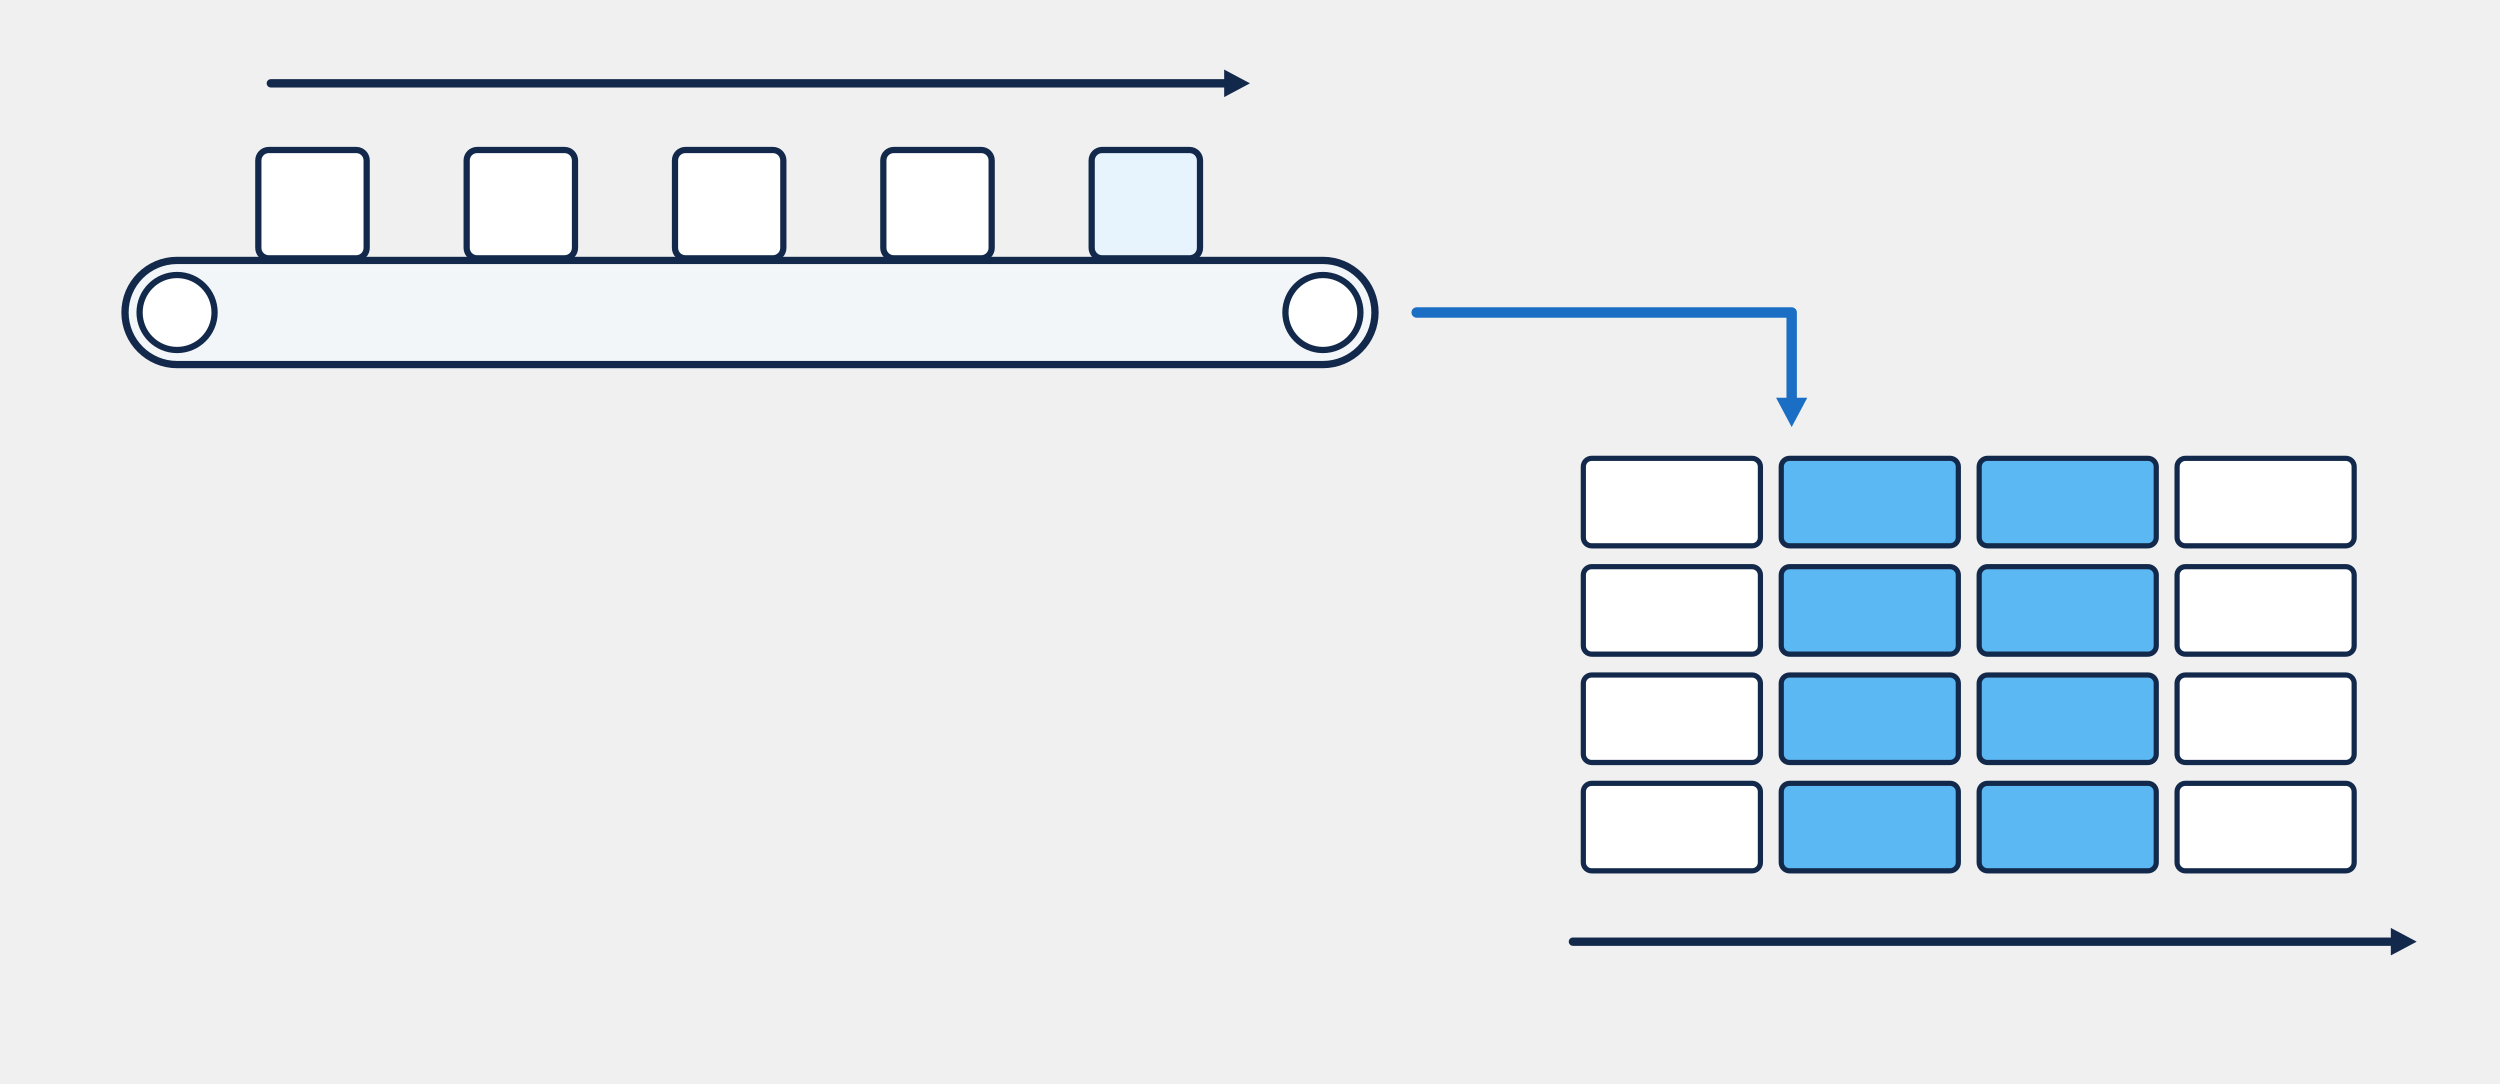
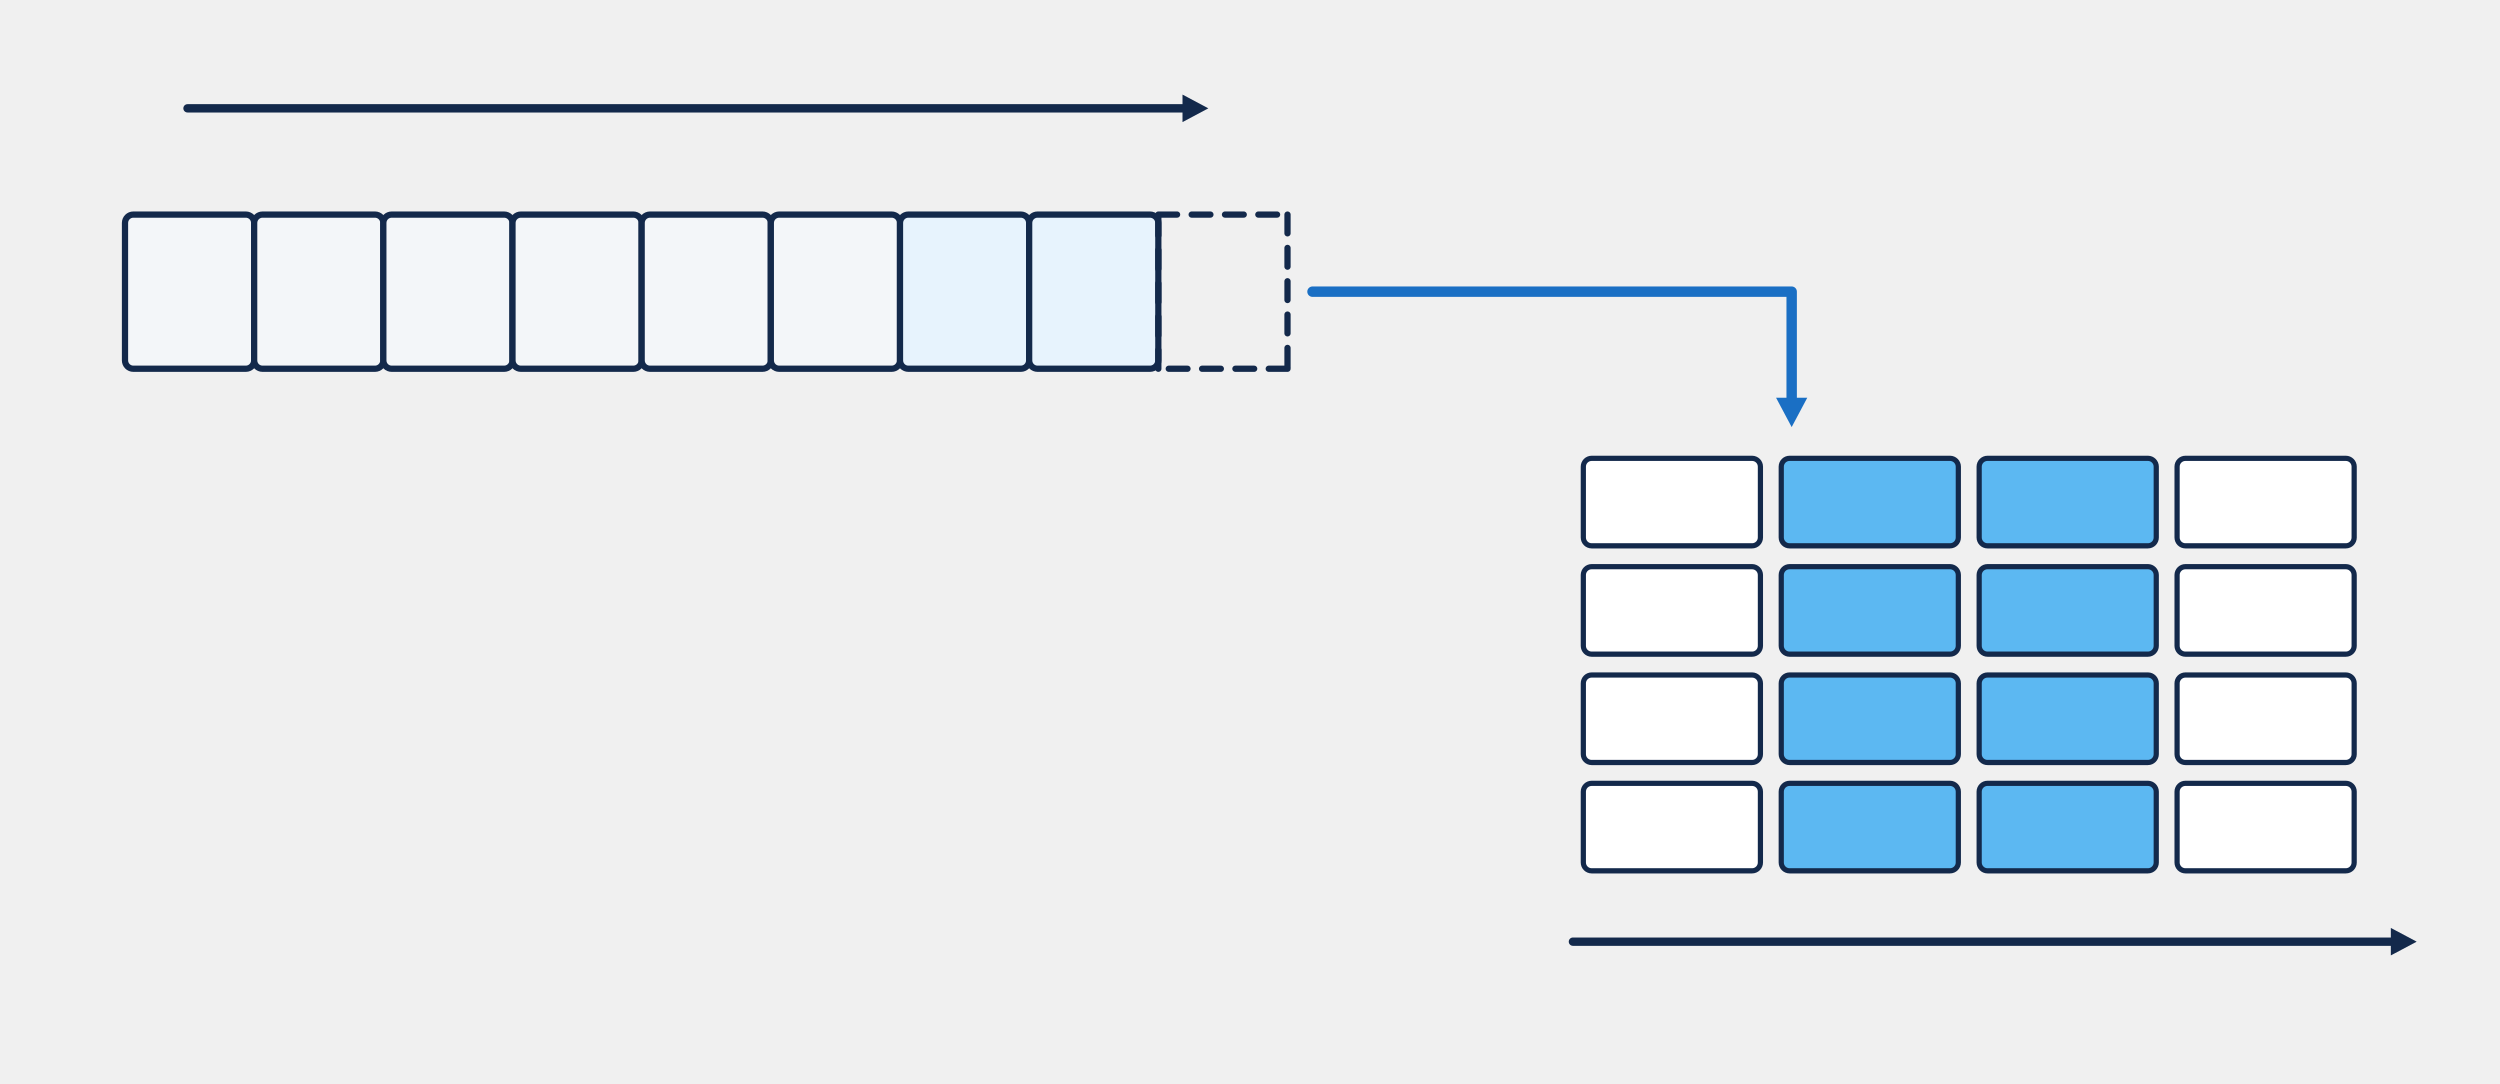
<svg xmlns="http://www.w3.org/2000/svg" viewBox="0 0 1200 520" width="1200" height="520">
-   <rect x="60" y="125" width="600" height="50" rx="25" ry="25" fill="#F3F6F9" stroke="#13294B" stroke-width="3.5" stroke-linecap="round" stroke-linejoin="round" />
-   <circle cx="85" cy="150" r="18" fill="#FFFFFF" stroke="#13294B" stroke-width="3" stroke-linecap="round" stroke-linejoin="round" />
-   <circle cx="635" cy="150" r="18" fill="#FFFFFF" stroke="#13294B" stroke-width="3" stroke-linecap="round" stroke-linejoin="round" />
-   <rect x="124" y="72" width="52" height="52" rx="5" ry="5" fill="#FFFFFF" stroke="#13294B" stroke-width="3" stroke-linecap="round" stroke-linejoin="round" />
-   <rect x="224" y="72" width="52" height="52" rx="5" ry="5" fill="#FFFFFF" stroke="#13294B" stroke-width="3" stroke-linecap="round" stroke-linejoin="round" />
-   <rect x="324" y="72" width="52" height="52" rx="5" ry="5" fill="#FFFFFF" stroke="#13294B" stroke-width="3" stroke-linecap="round" stroke-linejoin="round" />
-   <rect x="424" y="72" width="52" height="52" rx="5" ry="5" fill="#FFFFFF" stroke="#13294B" stroke-width="3" stroke-linecap="round" stroke-linejoin="round" />
-   <rect x="524" y="72" width="52" height="52" rx="5" ry="5" fill="#E7F3FD" stroke="#13294B" stroke-width="3" stroke-linecap="round" stroke-linejoin="round" />
-   <path d="M 130.0,40.0 L 590.2,40.0" stroke="#13294B" stroke-width="4" fill="none" stroke-linecap="round" stroke-linejoin="round" />
-   <polygon points="600.0,40.0 587.6,46.6 587.6,33.4" fill="#13294B" stroke="none" stroke-width="0" stroke-linecap="round" stroke-linejoin="round" />
-   <path d="M 680.0,150.0 L 860.0,150.0 L 860.0,193.8" stroke="#1A6FC4" stroke-width="5" fill="none" stroke-linecap="round" stroke-linejoin="round" />
+   <rect x="60" y="103.0" width="62" height="74" rx="4" ry="4" fill="#F3F6F9" stroke="#13294B" stroke-width="3" stroke-linecap="round" stroke-linejoin="round" />
+   <rect x="122" y="103.0" width="62" height="74" rx="4" ry="4" fill="#F3F6F9" stroke="#13294B" stroke-width="3" stroke-linecap="round" stroke-linejoin="round" />
+   <rect x="184" y="103.0" width="62" height="74" rx="4" ry="4" fill="#F3F6F9" stroke="#13294B" stroke-width="3" stroke-linecap="round" stroke-linejoin="round" />
+   <rect x="246" y="103.0" width="62" height="74" rx="4" ry="4" fill="#F3F6F9" stroke="#13294B" stroke-width="3" stroke-linecap="round" stroke-linejoin="round" />
+   <rect x="308" y="103.0" width="62" height="74" rx="4" ry="4" fill="#F3F6F9" stroke="#13294B" stroke-width="3" stroke-linecap="round" stroke-linejoin="round" />
+   <rect x="370" y="103.0" width="62" height="74" rx="4" ry="4" fill="#F3F6F9" stroke="#13294B" stroke-width="3" stroke-linecap="round" stroke-linejoin="round" />
+   <rect x="432" y="103.0" width="62" height="74" rx="4" ry="4" fill="#E7F3FD" stroke="#13294B" stroke-width="3" stroke-linecap="round" stroke-linejoin="round" />
+   <rect x="494" y="103.0" width="62" height="74" rx="4" ry="4" fill="#E7F3FD" stroke="#13294B" stroke-width="3" stroke-linecap="round" stroke-linejoin="round" />
+   <line x1="556.0" y1="103.0" x2="565.0" y2="103.0" stroke="#13294B" stroke-width="3" fill="none" stroke-linecap="round" stroke-linejoin="round" />
+   <line x1="572.0" y1="103.0" x2="581.0" y2="103.0" stroke="#13294B" stroke-width="3" fill="none" stroke-linecap="round" stroke-linejoin="round" />
+   <line x1="588.0" y1="103.0" x2="597.0" y2="103.0" stroke="#13294B" stroke-width="3" fill="none" stroke-linecap="round" stroke-linejoin="round" />
+   <line x1="604.0" y1="103.0" x2="613.0" y2="103.0" stroke="#13294B" stroke-width="3" fill="none" stroke-linecap="round" stroke-linejoin="round" />
+   <line x1="618.0" y1="103.0" x2="618.0" y2="112.0" stroke="#13294B" stroke-width="3" fill="none" stroke-linecap="round" stroke-linejoin="round" />
+   <line x1="618.0" y1="119.0" x2="618.0" y2="128.0" stroke="#13294B" stroke-width="3" fill="none" stroke-linecap="round" stroke-linejoin="round" />
+   <line x1="618.0" y1="135.0" x2="618.0" y2="144.0" stroke="#13294B" stroke-width="3" fill="none" stroke-linecap="round" stroke-linejoin="round" />
+   <line x1="618.0" y1="151.0" x2="618.0" y2="160.0" stroke="#13294B" stroke-width="3" fill="none" stroke-linecap="round" stroke-linejoin="round" />
+   <line x1="618.0" y1="167.0" x2="618.0" y2="176.0" stroke="#13294B" stroke-width="3" fill="none" stroke-linecap="round" stroke-linejoin="round" />
+   <line x1="618.0" y1="177.0" x2="609.0" y2="177.0" stroke="#13294B" stroke-width="3" fill="none" stroke-linecap="round" stroke-linejoin="round" />
+   <line x1="602.0" y1="177.0" x2="593.0" y2="177.0" stroke="#13294B" stroke-width="3" fill="none" stroke-linecap="round" stroke-linejoin="round" />
+   <line x1="586.0" y1="177.0" x2="577.0" y2="177.0" stroke="#13294B" stroke-width="3" fill="none" stroke-linecap="round" stroke-linejoin="round" />
+   <line x1="570.0" y1="177.0" x2="561.0" y2="177.0" stroke="#13294B" stroke-width="3" fill="none" stroke-linecap="round" stroke-linejoin="round" />
+   <line x1="556.0" y1="177.0" x2="556.0" y2="168.0" stroke="#13294B" stroke-width="3" fill="none" stroke-linecap="round" stroke-linejoin="round" />
+   <line x1="556.0" y1="161.0" x2="556.0" y2="152.0" stroke="#13294B" stroke-width="3" fill="none" stroke-linecap="round" stroke-linejoin="round" />
+   <line x1="556.0" y1="145.0" x2="556.0" y2="136.0" stroke="#13294B" stroke-width="3" fill="none" stroke-linecap="round" stroke-linejoin="round" />
+   <line x1="556.0" y1="129.0" x2="556.0" y2="120.0" stroke="#13294B" stroke-width="3" fill="none" stroke-linecap="round" stroke-linejoin="round" />
+   <line x1="556.0" y1="113.0" x2="556.0" y2="104.0" stroke="#13294B" stroke-width="3" fill="none" stroke-linecap="round" stroke-linejoin="round" />
+   <path d="M 90.0,52.0 L 570.2,52.0" stroke="#13294B" stroke-width="4" fill="none" stroke-linecap="round" stroke-linejoin="round" />
+   <polygon points="580.0,52.0 567.6,58.6 567.6,45.4" fill="#13294B" stroke="none" stroke-width="0" stroke-linecap="round" stroke-linejoin="round" />
+   <path d="M 630.0,140.0 L 860.0,140.0 L 860.0,193.8" stroke="#1A6FC4" stroke-width="5" fill="none" stroke-linecap="round" stroke-linejoin="round" />
  <polygon points="860.0,205.0 852.5,190.9 867.5,190.9" fill="#1A6FC4" stroke="none" stroke-width="0" stroke-linecap="round" stroke-linejoin="round" />
  <rect x="760" y="220" width="85" height="42" rx="4" ry="4" fill="#FFFFFF" stroke="#13294B" stroke-width="2.5" stroke-linecap="round" stroke-linejoin="round" />
  <rect x="855" y="220" width="85" height="42" rx="4" ry="4" fill="#5CB8F2" stroke="#13294B" stroke-width="2.5" stroke-linecap="round" stroke-linejoin="round" />
  <rect x="950" y="220" width="85" height="42" rx="4" ry="4" fill="#5CB8F2" stroke="#13294B" stroke-width="2.5" stroke-linecap="round" stroke-linejoin="round" />
  <rect x="1045" y="220" width="85" height="42" rx="4" ry="4" fill="#FFFFFF" stroke="#13294B" stroke-width="2.5" stroke-linecap="round" stroke-linejoin="round" />
  <rect x="760" y="272" width="85" height="42" rx="4" ry="4" fill="#FFFFFF" stroke="#13294B" stroke-width="2.5" stroke-linecap="round" stroke-linejoin="round" />
  <rect x="855" y="272" width="85" height="42" rx="4" ry="4" fill="#5CB8F2" stroke="#13294B" stroke-width="2.5" stroke-linecap="round" stroke-linejoin="round" />
  <rect x="950" y="272" width="85" height="42" rx="4" ry="4" fill="#5CB8F2" stroke="#13294B" stroke-width="2.5" stroke-linecap="round" stroke-linejoin="round" />
  <rect x="1045" y="272" width="85" height="42" rx="4" ry="4" fill="#FFFFFF" stroke="#13294B" stroke-width="2.5" stroke-linecap="round" stroke-linejoin="round" />
  <rect x="760" y="324" width="85" height="42" rx="4" ry="4" fill="#FFFFFF" stroke="#13294B" stroke-width="2.5" stroke-linecap="round" stroke-linejoin="round" />
  <rect x="855" y="324" width="85" height="42" rx="4" ry="4" fill="#5CB8F2" stroke="#13294B" stroke-width="2.5" stroke-linecap="round" stroke-linejoin="round" />
  <rect x="950" y="324" width="85" height="42" rx="4" ry="4" fill="#5CB8F2" stroke="#13294B" stroke-width="2.5" stroke-linecap="round" stroke-linejoin="round" />
  <rect x="1045" y="324" width="85" height="42" rx="4" ry="4" fill="#FFFFFF" stroke="#13294B" stroke-width="2.5" stroke-linecap="round" stroke-linejoin="round" />
  <rect x="760" y="376" width="85" height="42" rx="4" ry="4" fill="#FFFFFF" stroke="#13294B" stroke-width="2.5" stroke-linecap="round" stroke-linejoin="round" />
  <rect x="855" y="376" width="85" height="42" rx="4" ry="4" fill="#5CB8F2" stroke="#13294B" stroke-width="2.5" stroke-linecap="round" stroke-linejoin="round" />
  <rect x="950" y="376" width="85" height="42" rx="4" ry="4" fill="#5CB8F2" stroke="#13294B" stroke-width="2.5" stroke-linecap="round" stroke-linejoin="round" />
  <rect x="1045" y="376" width="85" height="42" rx="4" ry="4" fill="#FFFFFF" stroke="#13294B" stroke-width="2.5" stroke-linecap="round" stroke-linejoin="round" />
  <path d="M 755.0,452.0 L 1150.2,452.0" stroke="#13294B" stroke-width="4" fill="none" stroke-linecap="round" stroke-linejoin="round" />
  <polygon points="1160.0,452.0 1147.6,458.6 1147.6,445.4" fill="#13294B" stroke="none" stroke-width="0" stroke-linecap="round" stroke-linejoin="round" />
</svg>
